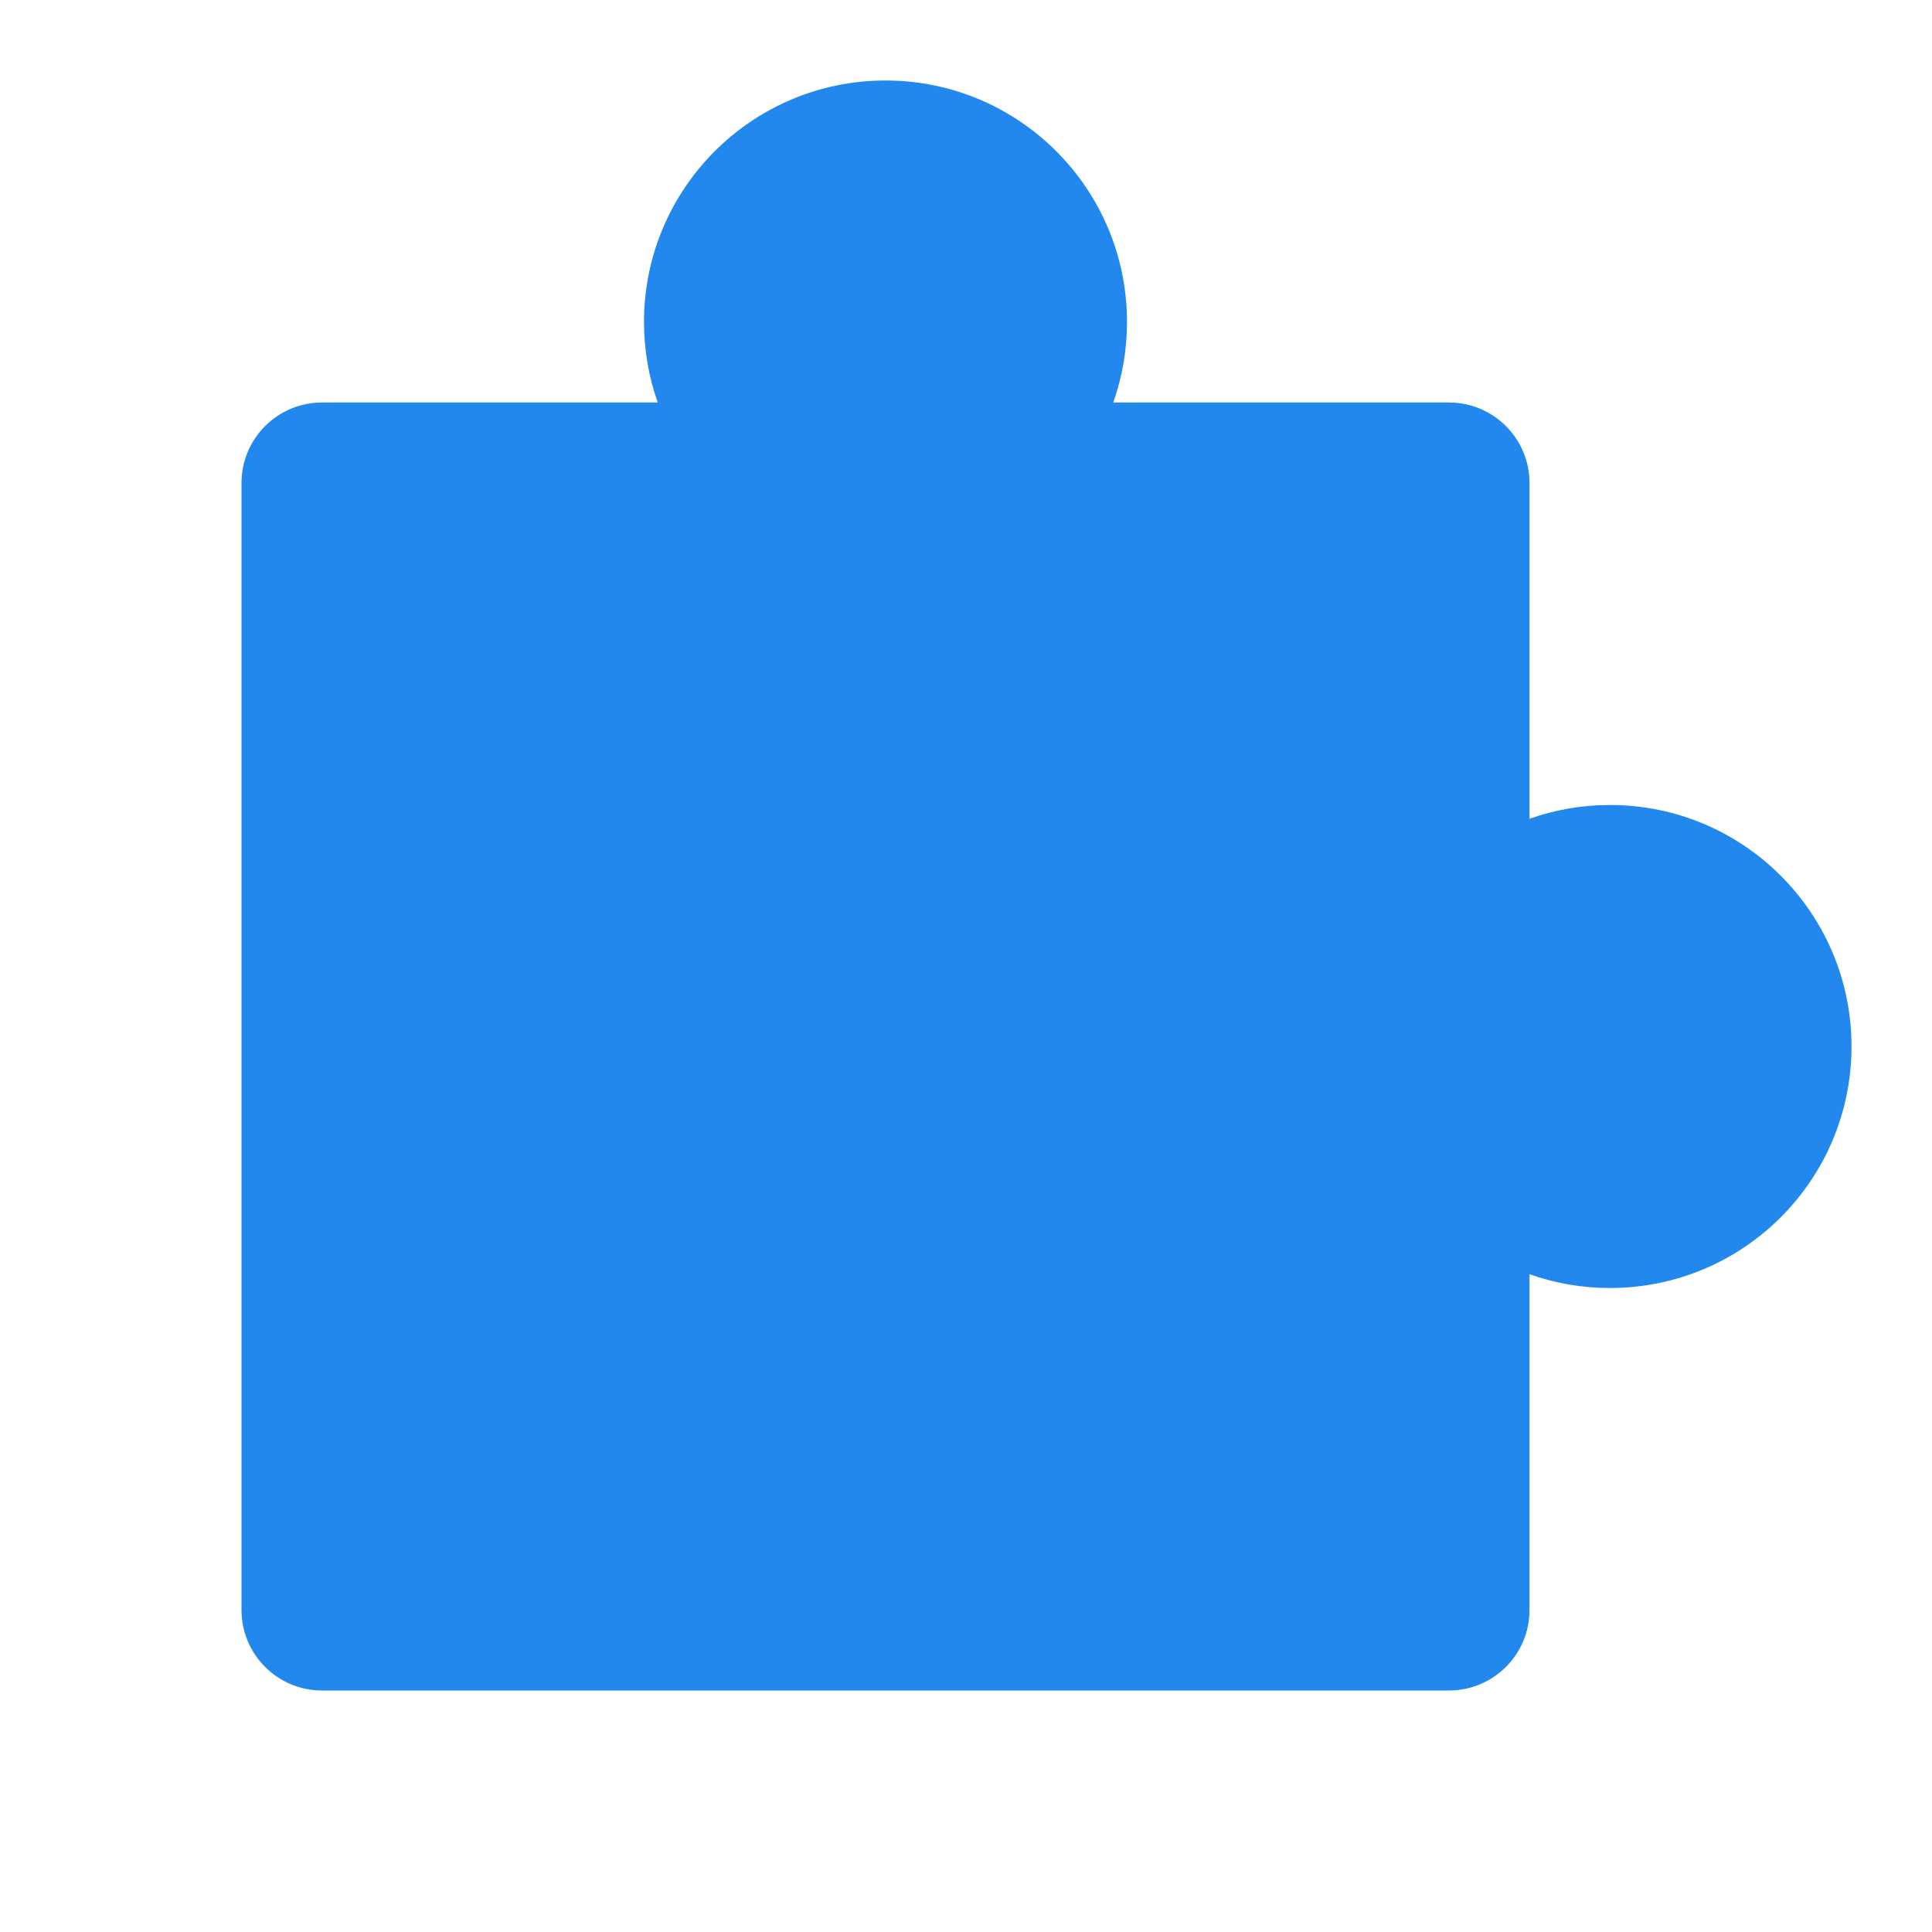
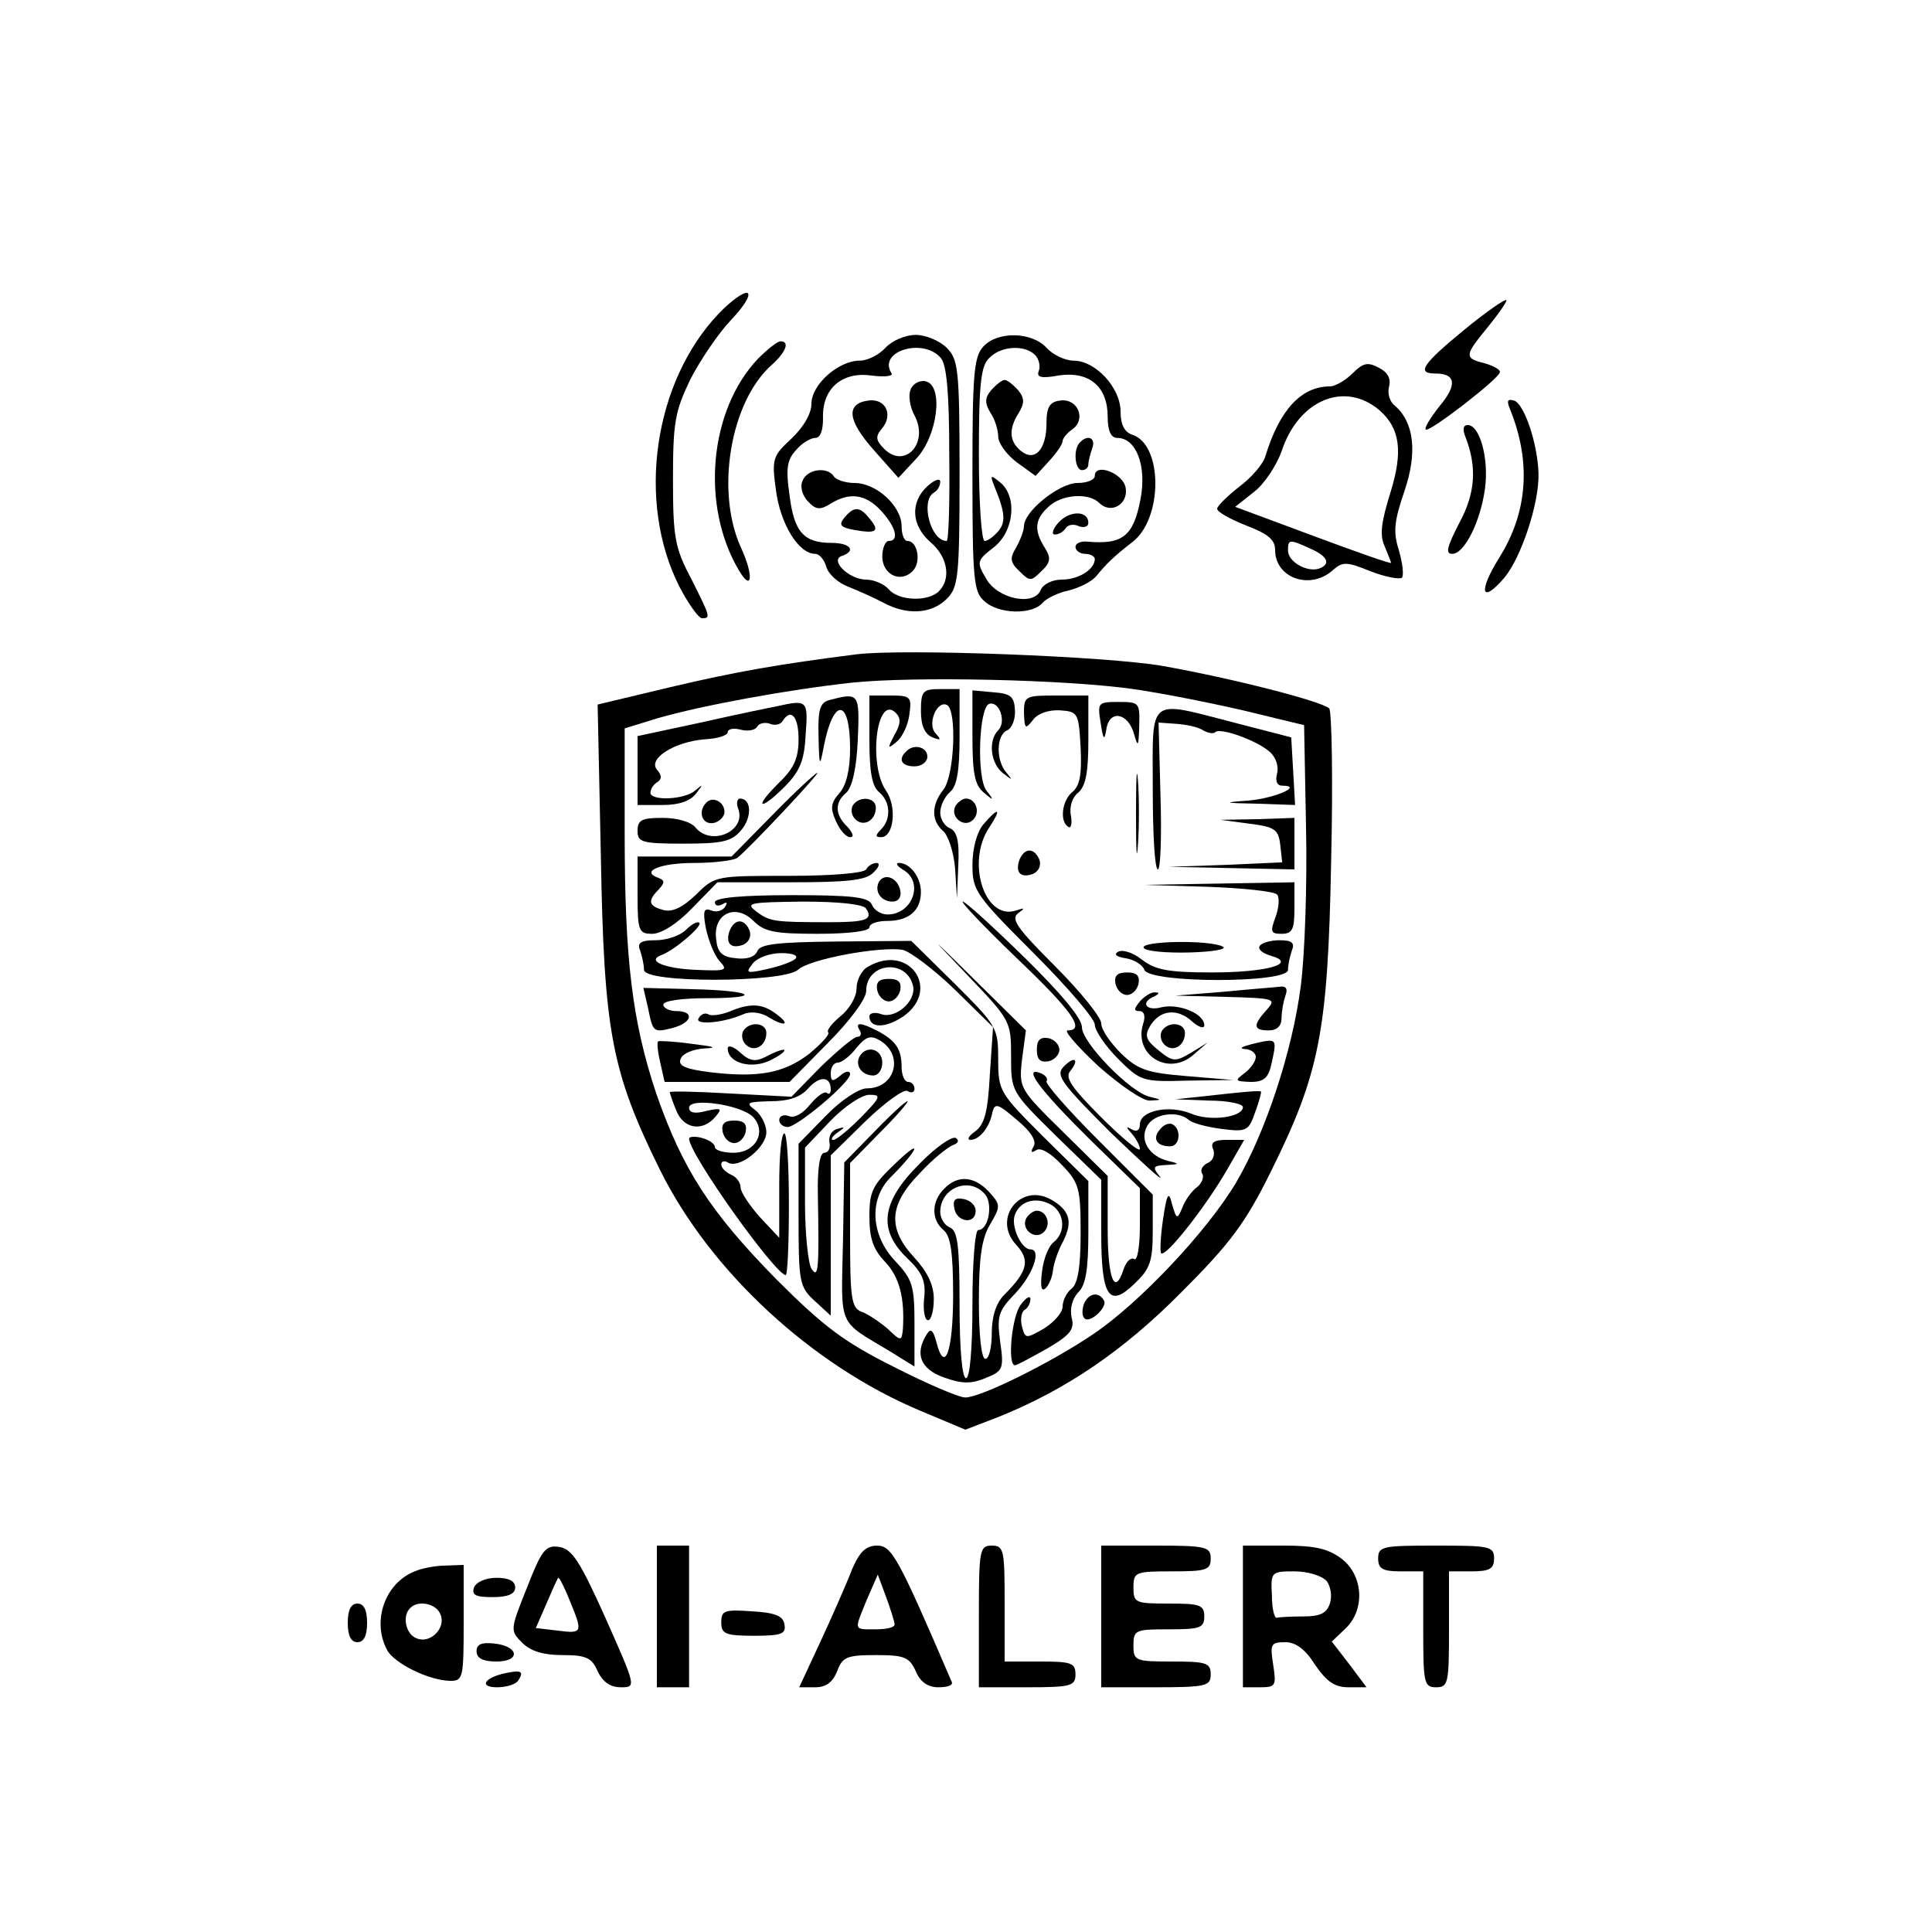
- <svg xmlns="http://www.w3.org/2000/svg" className="w-16 h-16 text-[#2288ee] color-[#2288ee]" viewBox="0 0 24 24" fill="#2288ee">
-   <path d="M8 4C8 2.343 9.343 1 11 1C12.657 1 14 2.343 14 4C14 4.351 13.94 4.687 13.829 5H18C18.552 5 19 5.448 19 6V10.171C19.313 10.06 19.649 10 20 10C21.657 10 23 11.343 23 13C23 14.657 21.657 16 20 16C19.649 16 19.313 15.94 19 15.829V20C19 20.552 18.552 21 18 21H4C3.448 21 3 20.552 3 20V6C3 5.448 3.448 5 4 5H8.171C8.06 4.687 8 4.351 8 4Z" />
+ <svg xmlns="http://www.w3.org/2000/svg" version="1.0" width="300pt" height="300pt" viewBox="0 0 300 300" preserveAspectRatio="xMidYMid meet">
+   <g transform="translate(0,300) scale(0.1,-0.1)" fill="#000000" stroke="none">
+     <path d="M1116 2513 c-101 -106 -128 -292 -61 -424 14 -27 30 -49 35 -49 14 0 13 2 -17 62 -25 47 -28 64 -28 153 0 89 3 106 27 156 16 31 44 72 63 92 19 20 31 38 26 42 -5 3 -26 -12 -45 -32z" />
+     <path d="M2275 2489 c-67 -55 -76 -69 -46 -69 32 0 34 -18 6 -51 -14 -18 -24 -34 -21 -36 5 -5 114 79 115 89 1 4 -10 10 -24 14 -32 8 -31 12 6 57 17 21 30 40 28 41 -2 2 -31 -18 -64 -45z" />
+     <path d="M1375 2460 c-10 -11 -28 -20 -40 -20 -33 0 -75 -37 -75 -67 0 -15 -12 -36 -31 -54 -29 -27 -31 -31 -24 -81 7 -52 35 -98 61 -98 6 0 14 -9 17 -20 3 -11 18 -25 34 -31 15 -6 40 -17 55 -25 37 -20 75 -17 98 6 18 18 20 33 20 195 0 162 -2 177 -20 195 -11 11 -33 20 -48 20 -16 0 -37 -9 -47 -20z m86 -16 c9 -11 13 -54 13 -150 1 -74 -1 -134 -4 -134 -25 0 -41 62 -20 75 6 3 10 11 10 17 0 6 -9 3 -20 -7 -27 -25 -25 -61 5 -87 27 -23 32 -57 13 -76 -17 -17 -63 -15 -78 3 -7 8 -23 15 -35 15 -27 0 -58 31 -37 37 22 8 12 20 -17 20 -43 0 -58 17 -65 74 -6 41 -4 55 10 70 9 11 23 19 30 19 8 0 12 12 12 30 -2 46 29 73 74 67 23 -3 36 -1 32 4 -21 34 50 55 77 23z" />
+     <path d="M1414 2395 c-4 -9 -1 -27 6 -40 23 -43 -15 -84 -47 -52 -13 13 -14 19 -4 31 19 22 6 48 -21 44 -35 -5 -32 -31 9 -77 l38 -43 27 29 c34 35 44 115 15 121 -9 2 -20 -4 -23 -13z" />
+     <path d="M1246 2253 c-4 -9 0 -23 9 -32 12 -13 19 -13 35 -3 29 18 54 15 78 -11 23 -25 29 -47 12 -47 -5 0 -10 -11 -10 -24 0 -28 28 -42 47 -23 14 14 8 47 -8 47 -5 0 -9 10 -9 23 0 31 -39 67 -73 67 -14 0 -29 5 -32 10 -10 16 -42 12 -49 -7z" />
+     <path d="M1311 2196 c-9 -11 -6 -15 16 -19 34 -6 40 -2 23 18 -15 19 -24 19 -39 1z" />
+     <path d="M1527 2462 c-15 -16 -17 -45 -17 -199 0 -162 2 -182 18 -196 22 -21 75 -22 91 -3 6 7 25 16 40 19 16 4 35 13 43 22 17 21 29 32 56 53 48 36 48 152 0 167 -12 4 -18 16 -18 36 0 37 -39 79 -73 79 -13 0 -32 9 -42 20 -23 25 -76 26 -98 2z m80 -13 c6 -6 9 -17 6 -25 -4 -10 4 -12 31 -7 47 7 76 -17 76 -64 0 -22 5 -33 15 -33 29 0 46 -43 36 -95 -11 -58 -28 -71 -83 -66 -10 1 -18 -3 -18 -8 0 -6 7 -11 15 -11 8 0 15 -4 15 -8 0 -16 -25 -32 -51 -32 -15 0 -29 -7 -33 -16 -10 -26 -68 -14 -85 18 -15 25 -14 28 12 48 32 25 37 79 10 101 -15 12 -16 12 -9 -6 17 -41 18 -56 6 -70 -7 -8 -16 -15 -21 -15 -5 0 -9 60 -9 134 0 109 3 138 16 150 18 19 55 21 71 5z" />
+     <path d="M1539 2394 c-10 -12 -10 -20 -1 -35 7 -10 12 -27 12 -37 0 -10 13 -28 29 -40 l29 -21 21 23 c11 12 21 26 21 31 0 4 7 13 16 19 21 16 7 48 -20 44 -16 -2 -21 -10 -21 -35 0 -41 -18 -61 -40 -43 -18 15 -19 34 -3 59 9 15 9 23 -1 35 -8 9 -17 16 -21 16 -4 0 -13 -7 -21 -16z" />
+     <path d="M1677 2313 c-11 -10 -8 -43 3 -43 6 0 10 4 10 9 0 5 3 16 6 25 6 16 -7 22 -19 9z" />
+     <path d="M1700 2261 c0 -6 -12 -11 -27 -11 -28 0 -83 -44 -83 -67 0 -7 -6 -22 -12 -33 -10 -16 -10 -23 5 -37 16 -16 18 -16 34 0 15 14 15 21 5 37 -17 27 -15 44 6 63 21 20 63 22 79 6 18 -18 45 -2 41 23 -3 23 -48 40 -48 19z" />
+     <path d="M1644 2189 c-9 -10 -12 -19 -6 -19 6 0 13 4 17 10 3 5 12 7 20 3 8 -3 15 -1 15 5 0 19 -28 20 -46 1z" />
+     <path d="M1177 2443 c-76 -80 -89 -228 -30 -328 21 -36 24 -9 3 36 -39 87 -16 226 49 283 21 19 28 36 13 36 -5 0 -20 -12 -35 -27z" />
+     <path d="M2100 2420 c-11 -11 -27 -20 -35 -20 -44 0 -78 -36 -100 -108 -3 -12 -22 -34 -41 -48 -19 -15 -34 -30 -34 -34 0 -5 20 -16 45 -26 34 -13 45 -22 45 -38 0 -44 55 -63 90 -31 15 13 21 13 58 -2 23 -9 45 -13 49 -10 3 4 1 23 -5 43 -9 29 -7 45 9 92 20 59 15 106 -15 132 -8 6 -12 19 -9 30 3 12 -2 22 -16 29 -17 9 -24 8 -41 -9z m42 -57 c32 -28 37 -64 17 -128 -14 -45 -17 -66 -9 -83 5 -13 10 -24 10 -26 0 -2 -54 17 -121 42 l-121 45 29 23 c16 12 35 41 43 63 26 80 98 110 152 64z m-107 -215 c27 -12 32 -24 13 -31 -19 -6 -48 11 -48 28 0 18 2 18 35 3z" />
+     <path d="M2345 2364 c33 -82 27 -160 -17 -230 -33 -53 -28 -73 8 -31 26 31 54 115 53 161 -1 46 -22 109 -38 114 -10 3 -12 0 -6 -14z" />
+     <path d="M2275 2323 c19 -48 16 -89 -9 -135 -19 -37 -22 -48 -11 -48 19 0 44 50 51 102 6 46 -8 98 -27 98 -7 0 -8 -7 -4 -17z" />
+     <path d="M1330 1984 c-118 -15 -188 -27 -289 -51 l-113 -27 5 -236 c5 -272 16 -333 92 -487 78 -157 235 -303 405 -374 l69 -29 52 20 c104 42 193 102 284 194 75 75 99 107 138 186 76 153 89 217 94 483 3 126 1 232 -3 237 -12 11 -147 46 -259 66 -87 15 -400 27 -475 18z m430 -54 c42 -6 118 -21 170 -33 l95 -23 3 -159 c2 -88 -2 -198 -8 -245 -13 -102 -55 -229 -101 -307 -45 -75 -149 -186 -222 -235 -65 -44 -174 -98 -198 -98 -10 0 -59 21 -110 47 -78 39 -109 62 -184 137 -102 104 -145 170 -186 288 -37 111 -49 207 -49 403 l0 164 52 16 c70 20 201 44 301 55 97 10 331 5 437 -10z" />
+     <path d="M1430 1896 c0 -23 6 -36 18 -41 13 -5 14 -4 5 6 -14 14 2 53 18 44 15 -10 11 -109 -6 -131 -19 -24 -19 -48 -1 -64 8 -6 17 -33 19 -58 l3 -47 2 51 c2 38 -2 53 -13 58 -8 3 -15 14 -15 24 0 11 7 25 15 32 11 9 15 33 15 86 l0 74 -30 0 c-27 0 -30 -3 -30 -34z" />
+     <path d="M1510 1855 c0 -57 4 -75 18 -86 15 -13 16 -12 4 3 -16 20 -12 130 4 135 16 5 27 -28 14 -41 -16 -16 -12 -52 8 -67 14 -11 15 -11 5 1 -17 19 -16 59 1 66 7 3 13 17 12 31 -1 21 -6 26 -33 28 l-33 3 0 -73z" />
+     <path d="M1288 1913 c-15 -4 -18 -15 -17 -56 1 -48 2 -49 8 -17 15 78 41 76 41 -2 0 -34 -6 -58 -17 -70 -13 -15 -14 -23 -5 -43 6 -14 16 -25 22 -25 7 0 4 7 -4 16 -20 19 -20 38 -2 53 9 8 16 37 18 82 3 73 2 74 -44 62z" />
+     <path d="M1350 1851 c0 -49 4 -72 15 -81 18 -15 19 -42 3 -58 -9 -9 -9 -12 0 -12 20 0 25 47 8 72 -28 40 -15 151 15 121 8 -8 8 -17 -2 -34 -11 -21 -11 -23 3 -11 9 7 18 26 20 42 4 28 2 30 -29 30 l-33 0 0 -69z" />
+     <path d="M1590 1893 c1 -25 2 -26 14 -11 7 10 24 16 42 15 28 -2 29 -4 32 -58 2 -41 -1 -59 -13 -69 -16 -13 -20 -46 -6 -54 4 -3 6 5 4 17 -3 14 2 29 11 36 12 10 16 32 16 82 l0 69 -50 0 c-48 0 -50 -1 -50 -27z" />
+     <path d="M1205 1903 c-11 -2 -64 -13 -117 -25 l-98 -21 0 -54 0 -53 39 0 c25 0 43 6 52 18 11 14 11 15 -1 5 -16 -15 -70 -17 -70 -4 0 6 5 13 10 16 8 5 8 11 0 20 -14 17 27 43 74 47 20 1 36 6 36 11 0 5 9 7 20 4 11 -3 23 -1 26 5 3 5 12 7 20 4 7 -3 16 -1 19 4 13 21 25 8 25 -28 0 -29 -7 -45 -30 -67 -16 -16 -28 -30 -26 -33 3 -2 18 10 34 26 24 24 31 41 33 81 4 54 3 55 -46 44z" />
+     <path d="M1709 1878 c4 -27 6 -29 9 -10 5 31 34 25 43 -8 6 -21 7 -20 8 13 1 36 0 37 -32 37 -32 0 -33 -1 -28 -32z" />
+     <path d="M1790 1775 c0 -69 3 -125 8 -125 4 0 6 51 4 114 l-3 114 28 -2 c15 -1 34 -5 41 -10 7 -4 16 -6 19 -3 7 8 65 -13 84 -30 10 -8 15 -23 12 -34 -3 -12 0 -19 8 -19 33 0 -10 -19 -51 -23 -42 -3 -41 -4 13 -5 l58 -2 -3 53 -3 52 -85 22 c-140 36 -130 44 -130 -102z" />
+     <path d="M1407 1833 c-13 -12 -7 -23 13 -23 11 0 20 7 20 15 0 15 -21 21 -33 8z" />
+     <path d="M1764 1735 c0 -55 1 -76 3 -47 2 29 2 74 0 100 -2 26 -3 2 -3 -53z" />
+     <path d="M1200 1735 l-64 -65 -73 0 -73 0 0 -60 c0 -56 2 -60 23 -60 14 0 39 16 62 40 l39 40 114 0 c87 0 117 3 128 15 9 8 11 15 5 15 -5 0 -13 -4 -16 -10 -4 -6 -55 -10 -120 -10 -113 0 -115 0 -144 -29 -21 -20 -37 -28 -51 -24 -23 6 -25 14 -7 32 10 11 9 14 -1 18 -28 10 3 23 56 23 31 0 62 4 67 8 18 14 129 132 124 132 -2 0 -34 -29 -69 -65z" />
+     <path d="M1097 1754 c-14 -14 -7 -35 11 -32 9 2 17 10 17 17 0 16 -18 25 -28 15z" />
+     <path d="M1146 1745 c14 -35 -41 -60 -66 -30 -7 9 -29 15 -51 15 -32 0 -39 -3 -39 -20 0 -18 7 -20 71 -20 60 0 75 3 90 21 17 20 16 49 -2 49 -4 0 -6 -7 -3 -15z" />
+     <path d="M1324 1749 c-3 -6 -2 -15 4 -21 13 -13 32 -2 32 18 0 16 -26 19 -36 3z" />
+     <path d="M1484 1749 c-10 -17 13 -36 27 -22 12 12 4 33 -11 33 -5 0 -12 -5 -16 -11z" />
+     <path d="M1527 1720 c-10 -12 -17 -37 -17 -63 0 -40 5 -47 95 -137 52 -52 95 -102 95 -111 0 -9 16 -33 36 -53 35 -35 38 -36 108 -34 l71 1 -72 6 c-62 5 -76 10 -102 35 -17 17 -31 37 -31 47 0 9 -32 49 -72 89 -58 58 -69 73 -57 82 11 8 11 9 -4 4 -48 -15 -77 75 -41 129 20 30 15 33 -9 5z" />
+     <path d="M1940 1721 c40 -5 45 -9 48 -33 l3 -27 -88 -4 -88 -3 98 -2 97 -2 0 40 0 40 -57 -2 -58 -1 45 -6z" />
+     <path d="M1583 1665 c-7 -20 2 -29 21 -22 9 4 13 13 10 22 -8 19 -23 19 -31 0z" />
+     <path d="M1403 1649 c32 -19 14 -69 -25 -69 -10 0 -21 7 -24 15 -5 12 -29 15 -125 15 -77 0 -119 -4 -119 -11 0 -5 5 -7 12 -3 7 4 8 3 4 -4 -4 -6 -13 -9 -21 -6 -12 5 -14 0 -9 -27 4 -19 13 -42 21 -51 14 -15 11 -16 -36 -14 -49 2 -78 14 -54 23 20 7 64 45 59 50 -3 3 -12 -2 -21 -11 -9 -9 -30 -16 -47 -16 -23 0 -29 -4 -24 -16 3 -9 6 -22 6 -30 0 -21 216 -20 239 0 18 17 129 37 163 31 12 -3 49 -31 81 -62 l59 -58 -5 -74 c-3 -57 -8 -77 -23 -88 -10 -7 -13 -13 -7 -13 14 0 30 20 34 43 4 15 9 13 38 -12 22 -18 31 -33 26 -41 -5 -9 -4 -11 4 -6 7 5 23 -5 40 -23 27 -28 29 -37 29 -106 0 -51 -4 -78 -14 -86 -8 -6 -14 -19 -14 -28 0 -9 -13 -24 -29 -34 -28 -16 -29 -16 -34 3 -3 11 -1 23 4 26 5 3 9 10 9 17 0 6 -7 2 -15 -9 -14 -18 -21 -94 -9 -94 3 0 25 12 50 26 36 21 43 30 38 48 -3 14 1 29 10 39 12 11 16 36 16 94 l0 79 -70 69 c-68 68 -70 71 -70 120 0 49 -2 52 -67 117 l-68 67 -117 -1 c-91 -1 -118 -4 -122 -15 -4 -9 -16 -13 -33 -11 -22 2 -29 9 -31 30 -5 39 30 56 58 28 17 -17 33 -20 100 -20 47 0 80 4 80 10 0 6 13 10 28 10 33 0 52 16 52 45 0 23 -17 45 -34 45 -6 0 -3 -5 7 -11z m-58 -60 c11 -17 0 -21 -57 -21 -87 0 -93 1 -114 17 -17 13 -10 14 73 15 55 0 94 -4 98 -11z m-110 -78 c-6 -5 -26 -12 -45 -16 -31 -7 -33 -6 -21 9 7 9 27 16 44 16 19 0 27 -4 22 -9z" />
+     <path d="M1365 1631 c-8 -15 3 -31 21 -31 9 0 14 7 12 17 -4 20 -24 28 -33 14z" />
+     <path d="M1875 1623 c55 -2 103 -7 108 -12 4 -4 3 -20 -2 -34 -9 -24 -8 -27 9 -27 17 0 20 7 20 40 l0 40 -117 -2 -118 -2 100 -3z" />
+     <path d="M1579 1512 c86 -82 107 -112 79 -112 -7 0 15 -25 47 -55 35 -31 69 -54 80 -54 20 1 20 1 0 6 -30 7 -105 84 -105 108 0 14 -33 53 -89 108 -49 48 -92 87 -96 87 -4 0 33 -39 84 -88z" />
+     <path d="M1133 1555 c-7 -20 2 -29 21 -22 9 4 13 13 10 22 -8 19 -23 19 -31 0z" />
+     <path d="M1503 1485 c66 -69 67 -71 67 -125 0 -55 0 -55 70 -124 l70 -68 0 -82 c0 -100 12 -118 52 -79 24 23 28 34 28 83 l0 55 -84 84 c-47 47 -83 88 -81 92 3 4 -2 10 -10 13 -28 10 1 -28 79 -105 l76 -74 0 -58 c0 -33 -4 -56 -9 -52 -5 3 -12 -4 -16 -15 -14 -44 -25 -16 -25 62 l0 82 -69 68 c-68 67 -69 68 -64 113 l6 45 -79 78 c-73 72 -74 73 -11 7z" />
+     <path d="M1776 1528 c3 -5 35 -8 71 -7 36 1 59 5 52 9 -20 11 -130 9 -123 -2z" />
+     <path d="M1956 1531 c-3 -5 4 -11 17 -15 43 -12 -5 -26 -91 -26 -69 0 -88 4 -109 20 -14 11 -30 16 -37 12 -7 -4 -2 -8 12 -10 13 -2 26 -10 29 -18 8 -21 223 -21 223 0 0 8 3 21 6 30 5 12 0 16 -19 16 -14 0 -28 -4 -31 -9z" />
+     <path d="M1348 1499 c-10 -5 -18 -21 -18 -34 0 -13 -11 -32 -25 -43 -13 -11 -22 -22 -19 -25 3 -3 -10 -17 -29 -33 -39 -30 -78 -38 -154 -29 -39 5 -51 10 -46 21 3 8 19 15 37 16 21 1 15 3 -19 7 -27 4 -52 5 -53 4 -2 -1 -1 -15 3 -32 l7 -31 97 0 97 0 59 60 c35 35 60 69 60 81 0 45 64 51 73 7 4 -23 -27 -50 -49 -43 -10 4 -19 2 -19 -3 0 -19 25 -19 53 0 59 42 8 114 -55 77z" />
+     <path d="M1732 1473 c2 -10 10 -18 18 -18 8 0 16 8 18 18 2 12 -3 17 -18 17 -15 0 -20 -5 -18 -17z" />
+     <path d="M1362 1463 c2 -10 10 -18 18 -18 8 0 16 8 18 18 2 12 -3 17 -18 17 -15 0 -20 -5 -18 -17z" />
+     <path d="M1006 1436 c8 -39 8 -40 39 -32 30 8 34 26 5 26 -11 0 -20 5 -20 10 0 6 29 10 67 10 90 0 73 12 -22 14 l-76 2 7 -30z" />
+     <path d="M1900 1460 l-75 -6 79 -2 c76 -2 78 -3 63 -20 -22 -24 -21 -32 3 -32 13 0 20 7 20 19 0 11 3 26 6 35 4 10 1 15 -7 14 -8 -1 -48 -4 -89 -8z" />
+     <path d="M1770 1445 c-9 -11 -10 -15 -1 -15 8 0 10 -8 6 -20 -15 -48 39 -82 78 -48 l22 19 -26 -16 c-24 -14 -28 -14 -50 4 -20 16 -22 23 -13 38 15 25 42 28 65 7 10 -9 19 -12 19 -6 0 18 -39 34 -66 28 -25 -7 -34 8 -11 17 7 4 8 6 1 6 -6 1 -17 -6 -24 -14z" />
+     <path d="M1132 1429 c-13 -5 -28 -7 -32 -4 -5 3 -12 0 -15 -6 -8 -11 37 -8 69 6 11 5 26 3 37 -3 27 -17 38 -14 15 3 -22 17 -41 18 -74 4z" />
+     <path d="M1154 1399 c-3 -6 -2 -15 4 -21 13 -13 32 -2 32 18 0 16 -26 19 -36 3z" />
+     <path d="M1335 1400 c3 -5 2 -10 -4 -10 -5 0 -30 -21 -56 -46 l-46 -47 -95 5 c-51 3 -94 4 -94 2 0 -1 4 -14 10 -28 11 -29 41 -34 61 -10 11 13 9 14 -14 9 -18 -5 -27 -3 -27 5 0 16 79 5 99 -14 22 -23 5 -56 -30 -56 -16 0 -29 4 -29 9 0 5 -9 11 -20 14 -11 3 -20 2 -20 -1 0 -24 133 -210 150 -212 3 0 5 50 5 110 0 61 -3 110 -7 110 -5 0 -8 -36 -8 -81 l0 -81 -30 32 c-16 18 -30 39 -30 46 0 8 -7 17 -15 20 -8 4 -15 10 -15 16 0 5 5 6 10 3 17 -11 60 23 60 47 0 11 -8 27 -17 34 -16 12 -13 13 23 14 28 0 47 6 59 20 18 20 35 19 35 -2 0 -6 -3 -8 -6 -5 -4 3 -15 -5 -26 -18 -11 -14 -25 -22 -33 -18 -8 3 -15 0 -15 -6 0 -6 6 -11 13 -11 15 0 97 69 97 82 0 6 -7 5 -15 -2 -12 -10 -15 -10 -15 4 0 9 5 16 11 16 6 0 19 10 29 23 15 18 22 20 37 11 37 -23 23 -74 -21 -74 -12 0 -40 -18 -64 -43 l-42 -43 0 -110 c0 -105 1 -112 25 -134 l25 -23 0 124 0 125 54 53 c30 29 59 50 65 47 6 -4 11 -2 11 3 0 6 -4 11 -10 11 -5 0 -10 10 -10 23 0 28 -9 41 -37 56 -27 14 -36 14 -28 1z m2 -135 c-19 -19 -38 -35 -43 -35 -5 0 -2 5 6 11 13 9 13 10 0 6 -8 -2 -14 -11 -12 -21 2 -9 -2 -16 -8 -16 -7 0 -11 -24 -10 -67 2 -113 1 -130 -10 -113 -5 8 -10 54 -10 102 l0 86 39 41 c22 23 49 41 61 41 19 0 18 -3 -13 -35z" />
+     <path d="M1804 1399 c-3 -6 -2 -15 4 -21 13 -13 32 -2 32 18 0 16 -26 19 -36 3z" />
+     <path d="M1610 1370 c0 -15 5 -20 18 -18 9 2 17 10 17 18 0 8 -8 16 -17 18 -13 2 -18 -3 -18 -18z" />
+     <path d="M1945 1379 c-16 -4 -22 -7 -12 -8 9 0 17 -6 17 -12 0 -7 -8 -18 -17 -25 -16 -12 -16 -13 9 -14 21 0 28 6 33 31 8 37 8 37 -30 28z" />
+     <path d="M1130 1372 c0 -23 38 -33 67 -18 16 8 24 15 20 16 -5 0 -17 -5 -28 -11 -16 -8 -25 -7 -40 7 -10 9 -19 12 -19 6z" />
+     <path d="M1335 1360 c-8 -14 3 -30 21 -30 8 0 14 9 14 20 0 21 -24 28 -35 10z" />
+     <path d="M1651 1343 c-12 -13 -2 -26 74 -102 49 -47 83 -78 76 -68 -12 15 -11 17 10 18 21 1 21 2 4 6 -30 7 -46 32 -34 54 10 20 48 25 65 10 5 -5 28 -11 51 -14 39 -5 42 -3 52 26 6 16 10 31 9 32 -2 2 -32 -1 -68 -5 l-65 -7 53 -2 c28 0 52 -5 52 -10 0 -16 -52 -23 -81 -10 -35 14 -79 4 -79 -17 0 -9 -5 -12 -12 -8 -10 6 -10 4 0 -7 6 -7 12 -18 12 -23 0 -6 -27 16 -60 49 -46 46 -57 62 -48 72 15 19 6 24 -11 6z" />
+     <path d="M1358 1243 l-47 -48 -2 -123 c-3 -136 -9 -121 74 -171 l37 -23 0 66 c0 60 -3 69 -30 98 -38 40 -41 96 -7 130 43 43 51 63 9 23 -37 -35 -42 -44 -42 -84 0 -34 6 -51 24 -70 23 -24 31 -57 28 -105 -2 -19 -3 -19 -24 1 -13 11 -31 23 -40 26 -16 6 -18 21 -18 119 l0 112 47 48 c26 26 45 48 42 48 -3 0 -26 -21 -51 -47z" />
+     <path d="M1122 1243 c2 -10 10 -18 18 -18 8 0 16 8 18 18 2 12 -3 17 -18 17 -15 0 -20 -5 -18 -17z" />
+     <path d="M1801 1246 c-12 -14 -5 -26 16 -26 15 0 18 26 4 34 -5 3 -14 0 -20 -8z" />
+     <path d="M1427 1192 c-59 -59 -64 -102 -18 -146 23 -22 29 -35 26 -62 -2 -19 1 -34 6 -34 5 0 9 15 9 33 0 22 -10 42 -30 64 -42 45 -40 82 8 131 20 22 44 41 52 44 8 3 10 7 4 11 -6 3 -32 -15 -57 -41z" />
+     <path d="M1884 1215 c3 -9 -1 -18 -9 -21 -8 -4 -12 -11 -8 -17 3 -5 -1 -15 -9 -21 -8 -6 -18 -20 -22 -31 -8 -19 -9 -19 -16 5 -5 21 -8 18 -14 -23 -4 -27 -5 -51 -3 -53 7 -7 69 72 102 129 l27 47 -27 0 c-20 0 -26 -4 -21 -15z" />
+     <path d="M1466 1154 c-20 -20 -20 -48 -1 -64 11 -9 15 -34 15 -101 0 -87 -13 -124 -26 -73 -5 19 -9 22 -15 12 -19 -30 -10 -54 27 -67 28 -10 42 -10 64 -1 28 11 29 15 23 57 -5 39 -3 47 22 73 29 30 43 70 25 70 -14 0 -31 36 -24 54 8 21 32 28 55 16 22 -12 25 -43 5 -59 -8 -6 -16 -27 -18 -46 -3 -23 -1 -32 6 -25 5 5 10 17 11 27 1 10 7 28 13 40 18 33 15 51 -12 68 -49 32 -97 -26 -58 -68 22 -24 18 -41 -19 -78 -12 -12 -19 -33 -19 -59 0 -22 -4 -40 -10 -40 -6 0 -10 36 -10 89 0 66 4 97 17 119 17 29 17 31 -1 51 -23 25 -49 27 -70 5z m64 -9 c12 -15 5 -55 -11 -55 -5 0 -9 -51 -9 -115 0 -70 -4 -115 -10 -115 -6 0 -10 45 -10 114 0 92 -3 115 -15 120 -8 3 -15 14 -15 24 0 38 46 56 70 27z" />
+     <path d="M1482 1123 c4 -21 33 -25 33 -3 0 8 -8 16 -18 18 -14 3 -18 -1 -15 -15z" />
+     <path d="M1594 1109 c-10 -17 13 -36 27 -22 12 12 4 33 -11 33 -5 0 -12 -5 -16 -11z" />
+     <path d="M1683 975 c-3 -9 -3 -19 1 -22 8 -9 37 18 30 28 -8 14 -24 11 -31 -6z" />
+     <path d="M818 534 c-26 -65 -26 -66 -7 -85 13 -13 33 -19 62 -19 37 0 46 -4 55 -25 8 -17 20 -25 36 -25 24 0 24 0 -24 108 -40 89 -52 107 -72 110 -21 3 -27 -5 -50 -64z m67 -20 c20 -49 20 -51 -19 -46 l-34 4 17 39 c9 21 17 39 18 39 2 0 10 -16 18 -36z" />
+     <path d="M1020 490 l0 -110 25 0 25 0 0 110 0 110 -25 0 -25 0 0 -110z" />
+     <path d="M1323 563 c-8 -21 -30 -71 -48 -110 l-34 -73 25 0 c17 0 27 8 34 25 8 22 15 25 60 25 44 0 52 -3 62 -25 7 -17 19 -25 35 -25 14 0 23 3 21 8 -83 193 -93 212 -116 212 -17 0 -27 -9 -39 -37z m66 -85 c1 -5 -12 -8 -29 -8 -35 0 -34 -3 -14 46 l17 39 13 -35 c7 -19 13 -38 13 -42z" />
+     <path d="M1520 490 l0 -110 75 0 c68 0 75 2 75 20 0 18 -7 20 -55 20 l-55 0 0 90 c0 83 -1 90 -20 90 -19 0 -20 -7 -20 -110z" />
+     <path d="M1710 490 l0 -110 85 0 c78 0 85 2 85 20 0 18 -7 20 -60 20 -57 0 -60 1 -60 25 0 24 3 25 55 25 48 0 55 2 55 20 0 18 -7 20 -55 20 -52 0 -55 1 -55 25 0 24 3 25 60 25 53 0 60 2 60 20 0 18 -7 20 -85 20 l-85 0 0 -110z" />
+     <path d="M1930 490 l0 -110 26 0 c25 0 26 2 21 35 -5 32 -4 35 19 35 16 0 31 -11 46 -35 18 -26 30 -35 52 -35 l28 0 -27 36 -27 35 21 20 c31 29 28 82 -5 108 -21 16 -41 21 -90 21 l-64 0 0 -110z m130 55 c6 -8 9 -23 5 -35 -5 -15 -15 -20 -41 -20 -19 0 -37 -1 -41 -2 -4 -2 -8 14 -8 35 -2 36 -1 37 35 37 21 0 43 -7 50 -15z" />
+     <path d="M2140 580 c0 -16 7 -20 35 -20 l35 0 0 -90 c0 -83 1 -90 20 -90 19 0 20 7 20 90 l0 90 35 0 c28 0 35 4 35 20 0 19 -7 20 -90 20 -83 0 -90 -1 -90 -20z" />
+     <path d="M644 560 c-46 -18 -67 -77 -43 -122 11 -21 66 -48 99 -48 19 0 20 6 20 90 l0 90 -27 -1 c-16 0 -38 -4 -49 -9z m40 -67 c9 -21 -16 -46 -37 -37 -17 6 -23 35 -10 47 12 13 41 7 47 -10z" />
+     <path d="M736 535 c-4 -12 3 -15 29 -15 24 0 35 5 35 15 0 10 -10 15 -29 15 -16 0 -31 -6 -35 -15z" />
+     <path d="M540 480 c0 -20 5 -30 15 -30 10 0 15 10 15 30 0 20 -5 30 -15 30 -10 0 -15 -10 -15 -30z" />
+     <path d="M1120 481 c0 -18 6 -21 51 -21 43 0 50 3 47 18 -2 13 -15 18 -51 20 -42 3 -47 1 -47 -17z" />
+     <path d="M740 436 c0 -11 10 -16 31 -16 38 0 35 24 -4 28 -19 2 -27 -1 -27 -12z" />
+     <path d="M785 402 c-33 -7 -42 -22 -13 -22 15 0 30 5 33 11 9 14 4 16 -20 11z" />
+   </g>
</svg>
